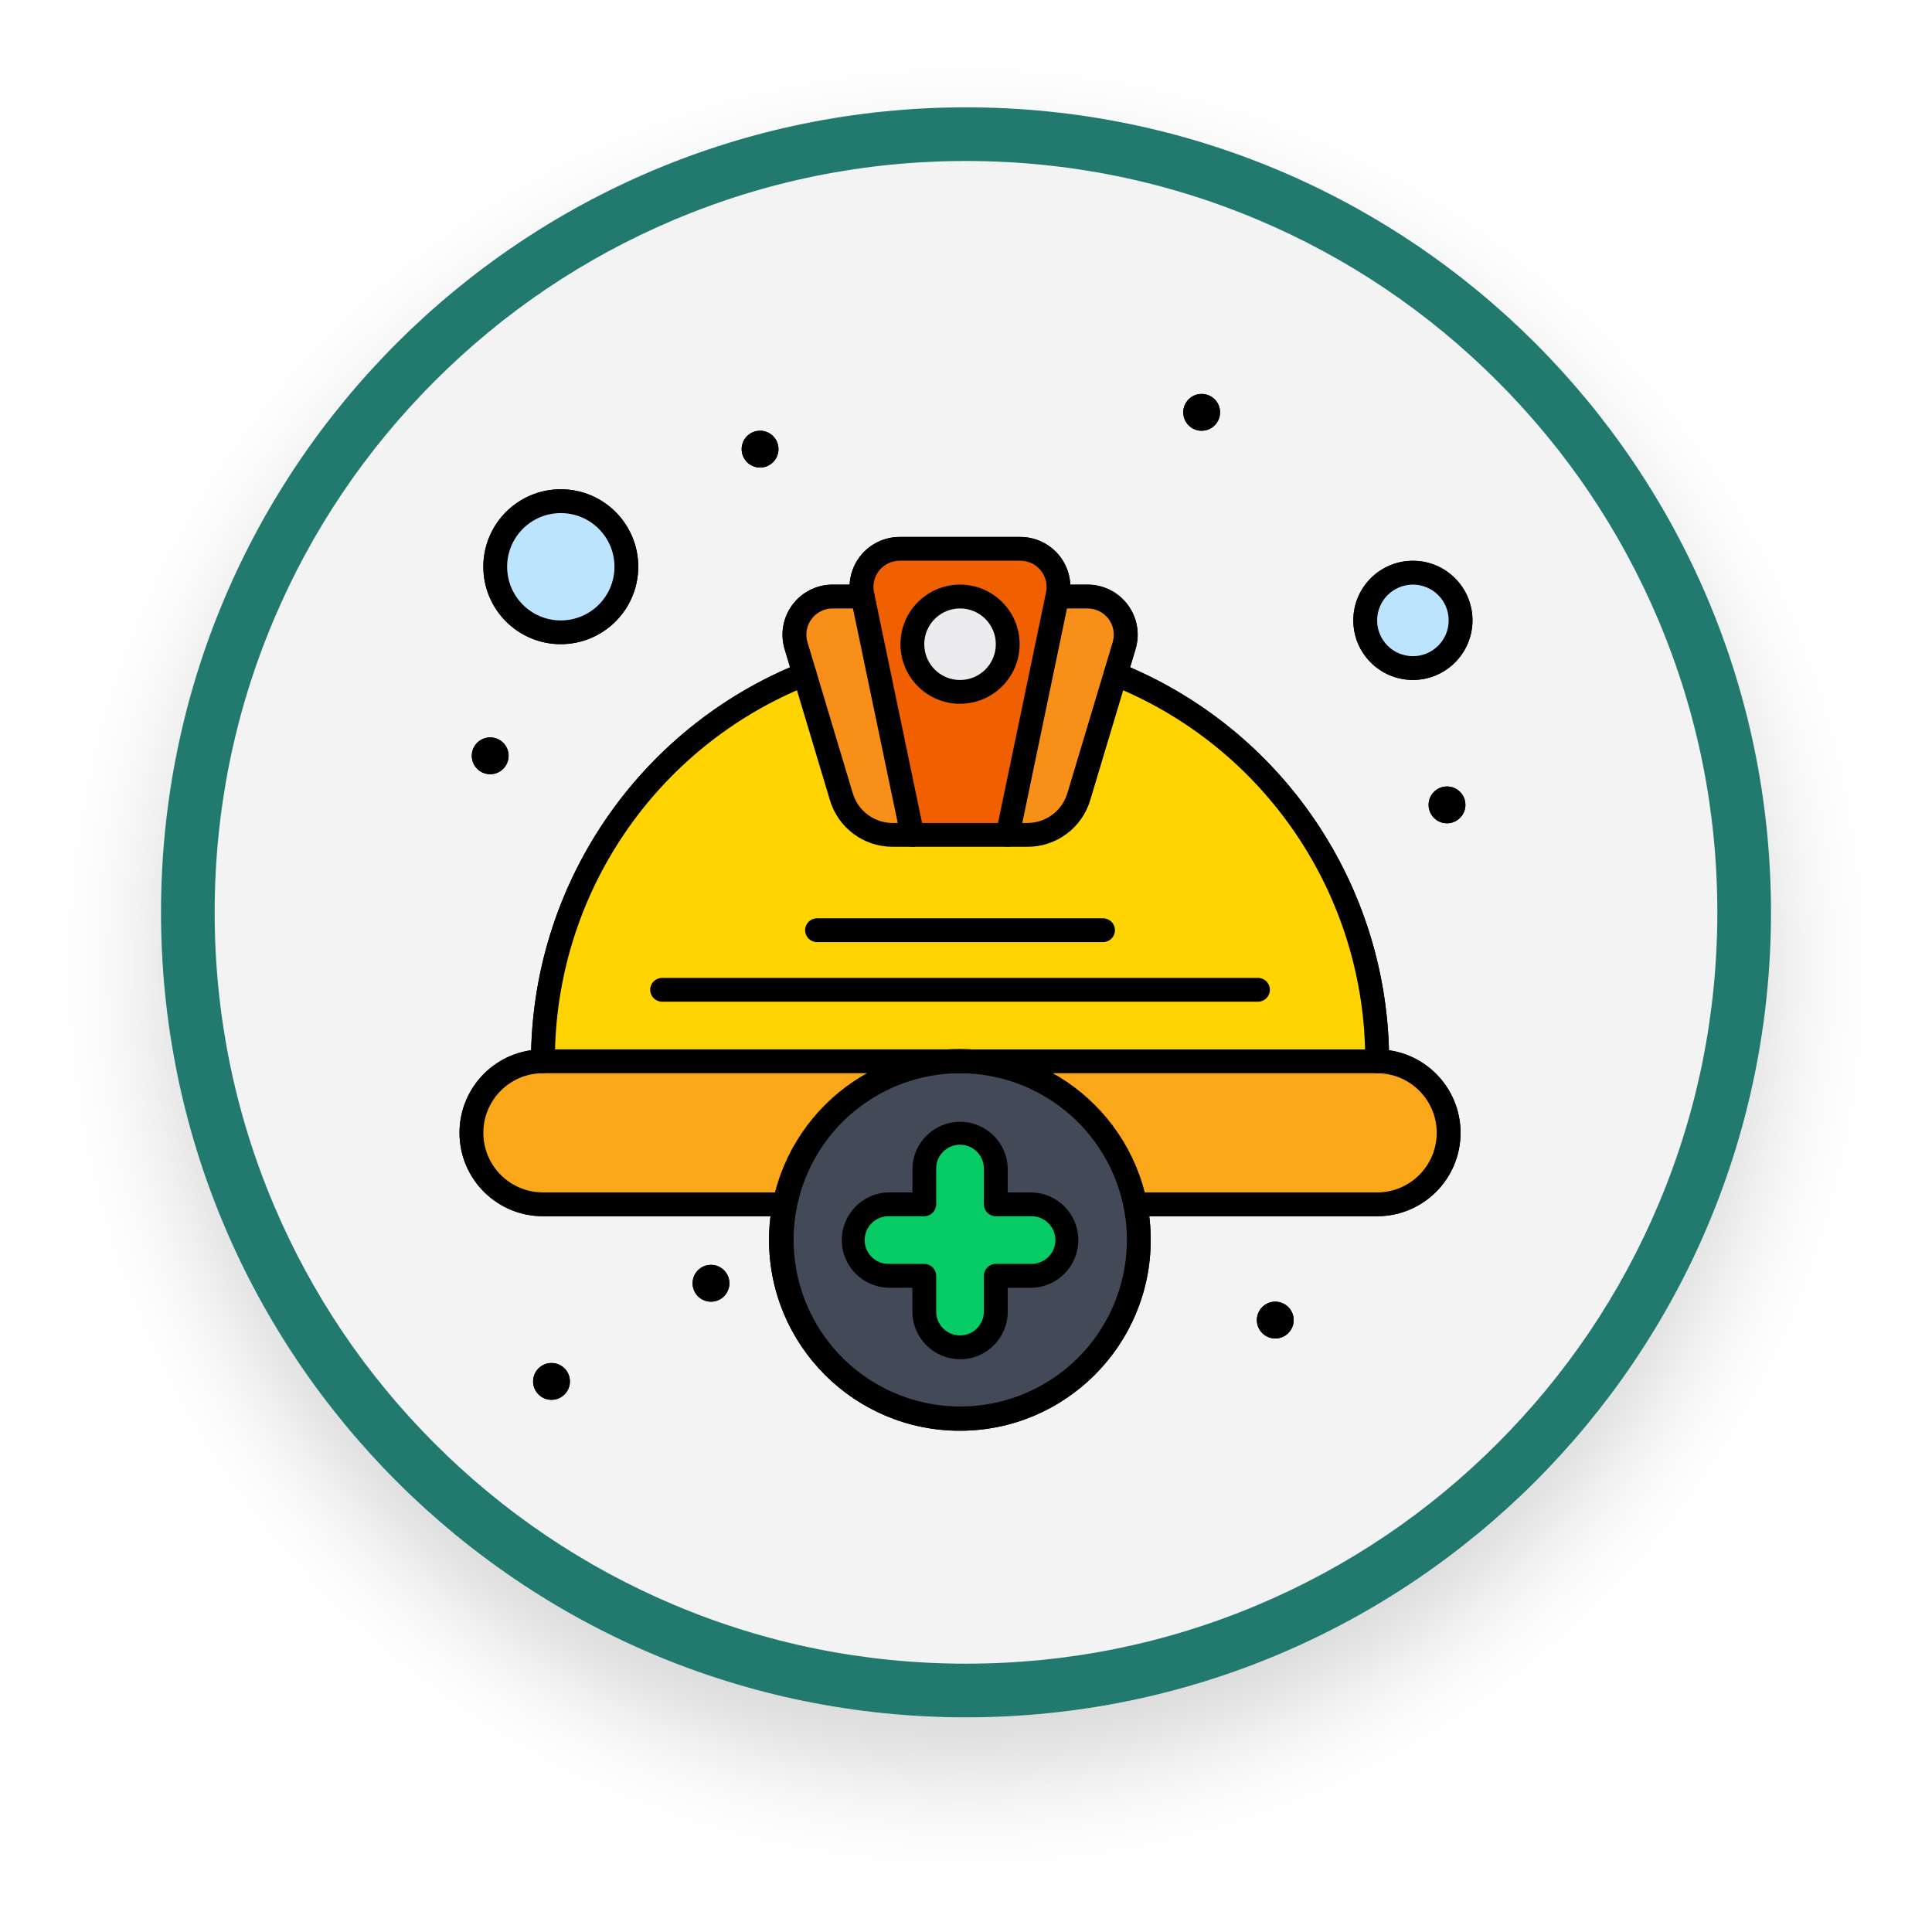
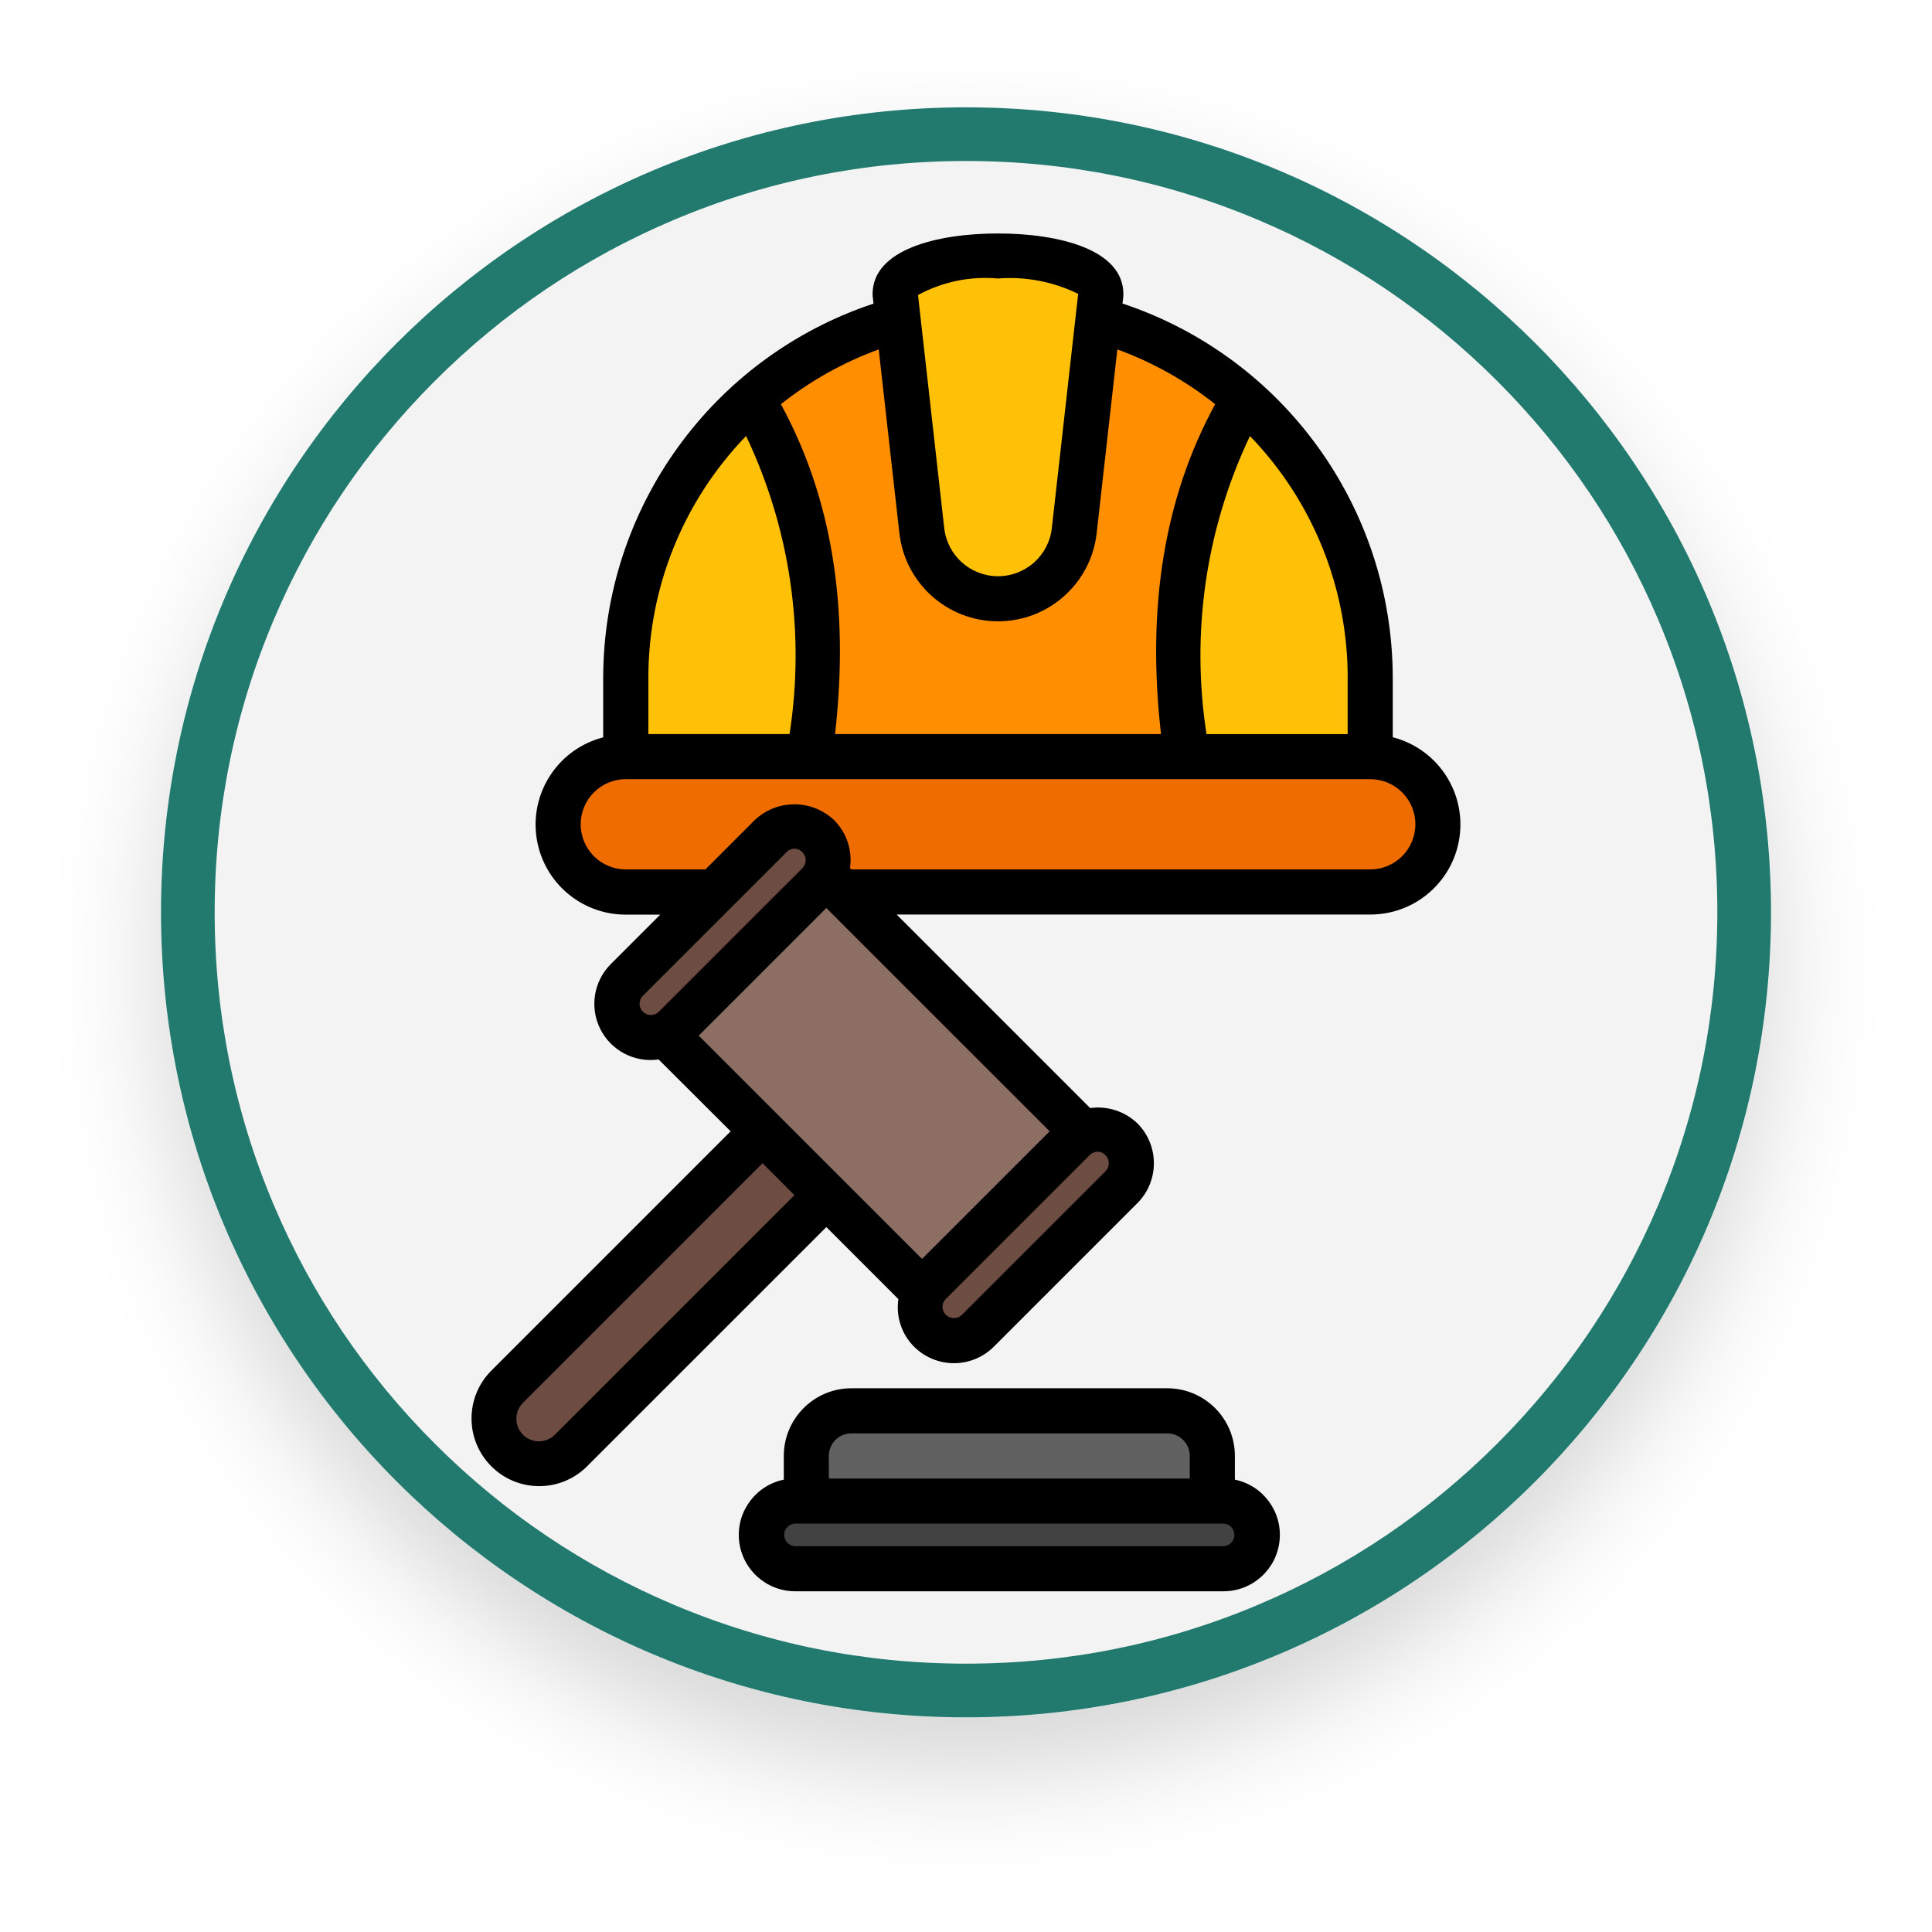
<svg xmlns="http://www.w3.org/2000/svg" width="108" height="108" viewBox="0 0 108 108">
  <defs>
    <filter id="Trazado_982547" x="0" y="0" width="108" height="108" filterUnits="userSpaceOnUse">
      <feOffset dy="3" input="SourceAlpha" />
      <feGaussianBlur stdDeviation="3" result="blur" />
      <feFlood flood-opacity="0.161" />
      <feComposite operator="in" in2="blur" />
      <feComposite in="SourceGraphic" />
    </filter>
  </defs>
-   <g id="_6" data-name="6" transform="translate(-617 -1457)">
-     <g id="Grupo_1146627" data-name="Grupo 1146627" transform="translate(1 -2526)">
-       <g transform="matrix(1, 0, 0, 1, 616, 3983)" filter="url(#Trazado_982547)">
-         <g id="Trazado_982547-2" data-name="Trazado 982547" transform="translate(9 6)" fill="#f3f3f3">
-           <path d="M 45 88.5 C 39.127 88.5 33.43 87.35 28.068 85.082 C 22.889 82.891 18.236 79.755 14.241 75.759 C 10.245 71.764 7.109 67.111 4.918 61.932 C 2.65 56.57 1.5 50.873 1.5 45 C 1.5 39.127 2.65 33.43 4.918 28.068 C 7.109 22.889 10.245 18.236 14.241 14.241 C 18.236 10.245 22.889 7.109 28.068 4.918 C 33.43 2.65 39.127 1.5 45 1.5 C 50.873 1.5 56.57 2.65 61.932 4.918 C 67.111 7.109 71.764 10.245 75.759 14.241 C 79.755 18.236 82.891 22.889 85.082 28.068 C 87.35 33.43 88.5 39.127 88.5 45 C 88.5 50.873 87.35 56.57 85.082 61.932 C 82.891 67.111 79.755 71.764 75.759 75.759 C 71.764 79.755 67.111 82.891 61.932 85.082 C 56.57 87.35 50.873 88.5 45 88.5 Z" stroke="none" />
-           <path d="M 45 3 C 39.329 3 33.829 4.11 28.653 6.299 C 23.652 8.415 19.16 11.443 15.302 15.302 C 11.443 19.16 8.415 23.652 6.299 28.653 C 4.11 33.829 3 39.329 3 45 C 3 50.671 4.11 56.171 6.299 61.347 C 8.415 66.348 11.443 70.84 15.302 74.698 C 19.16 78.557 23.652 81.585 28.653 83.701 C 33.829 85.89 39.329 87 45 87 C 50.671 87 56.171 85.89 61.347 83.701 C 66.348 81.585 70.84 78.557 74.698 74.698 C 78.557 70.84 81.585 66.348 83.701 61.347 C 85.89 56.171 87 50.671 87 45 C 87 39.329 85.89 33.829 83.701 28.653 C 81.585 23.652 78.557 19.16 74.698 15.302 C 70.84 11.443 66.348 8.415 61.347 6.299 C 56.171 4.11 50.671 3 45 3 M 45 0 C 69.853 0 90 20.147 90 45 C 90 69.853 69.853 90 45 90 C 20.147 90 0 69.853 0 45 C 0 20.147 20.147 0 45 0 Z" stroke="none" fill="#20796e" />
+   <g id="Grupo_1153147" data-name="Grupo 1153147" transform="translate(-617 -1733)">
+     <g id="Grupo_1146629" data-name="Grupo 1146629" transform="translate(0 276)">
+       <g id="Grupo_1146627" data-name="Grupo 1146627" transform="translate(1 -2526)">
+         <g transform="matrix(1, 0, 0, 1, 616, 3983)" filter="url(#Trazado_982547)">
+           <g id="Trazado_982547-2" data-name="Trazado 982547" transform="translate(9 6)" fill="#f3f3f3">
+             <path d="M 45 88.5 C 39.127 88.5 33.43 87.35 28.068 85.082 C 22.889 82.891 18.236 79.755 14.241 75.759 C 10.245 71.764 7.109 67.111 4.918 61.932 C 2.65 56.57 1.5 50.873 1.5 45 C 1.5 39.127 2.65 33.43 4.918 28.068 C 7.109 22.889 10.245 18.236 14.241 14.241 C 18.236 10.245 22.889 7.109 28.068 4.918 C 33.43 2.65 39.127 1.5 45 1.5 C 50.873 1.5 56.57 2.65 61.932 4.918 C 67.111 7.109 71.764 10.245 75.759 14.241 C 79.755 18.236 82.891 22.889 85.082 28.068 C 87.35 33.43 88.5 39.127 88.5 45 C 88.5 50.873 87.35 56.57 85.082 61.932 C 82.891 67.111 79.755 71.764 75.759 75.759 C 71.764 79.755 67.111 82.891 61.932 85.082 C 56.57 87.35 50.873 88.5 45 88.5 Z" stroke="none" />
+             <path d="M 45 3 C 39.329 3 33.829 4.11 28.653 6.299 C 23.652 8.415 19.16 11.443 15.302 15.302 C 11.443 19.16 8.415 23.652 6.299 28.653 C 4.11 33.829 3 39.329 3 45 C 3 50.671 4.11 56.171 6.299 61.347 C 8.415 66.348 11.443 70.84 15.302 74.698 C 19.16 78.557 23.652 81.585 28.653 83.701 C 33.829 85.89 39.329 87 45 87 C 50.671 87 56.171 85.89 61.347 83.701 C 66.348 81.585 70.84 78.557 74.698 74.698 C 78.557 70.84 81.585 66.348 83.701 61.347 C 85.89 56.171 87 50.671 87 45 C 87 39.329 85.89 33.829 83.701 28.653 C 81.585 23.652 78.557 19.16 74.698 15.302 C 70.84 11.443 66.348 8.415 61.347 6.299 C 56.171 4.11 50.671 3 45 3 M 45 0 C 69.853 0 90 20.147 90 45 C 90 69.853 69.853 90 45 90 C 20.147 90 0 69.853 0 45 C 0 20.147 20.147 0 45 0 Z" stroke="none" fill="#20796e" />
+           </g>
        </g>
      </g>
    </g>
-     <g id="_x33_71_x2C__Add_x2C__Cap_x2C__Hard_x2C__Helmet_x2C__Labour" transform="translate(595.187 1436.521)">
-       <g id="Grupo_1146628" data-name="Grupo 1146628" transform="translate(47.5 42.5)">
-         <path id="Trazado_982548" data-name="Trazado 982548" d="M103.13,322.5H56.5a4,4,0,0,0,0,7.994c28.411,0,44.9,0,46.633,0a4,4,0,1,0,0-7.994Z" transform="translate(-51.834 -285.194)" fill="#faa71a" />
-         <path id="Trazado_982549" data-name="Trazado 982549" d="M430.165,117.5a2.665,2.665,0,1,1-2.665,2.665A2.664,2.664,0,0,1,430.165,117.5Z" transform="translate(-376.87 -107.507)" fill="#bce4ff" />
-         <ellipse id="Elipse_11551" data-name="Elipse 11551" cx="3.771" cy="3.429" rx="3.771" ry="3.429" transform="translate(2.057 6.171)" fill="#bce4ff" />
-         <path id="Trazado_982550" data-name="Trazado 982550" d="M202.286,330.494a10,10,0,1,0,.2,2A10,10,0,0,0,202.286,330.494Z" transform="translate(-164.513 -285.194)" fill="#414a56" />
-         <path id="Trazado_982551" data-name="Trazado 982551" d="M223.906,357.083a2,2,0,0,1-1.414,3.411h-2v2a2,2,0,1,1-4,0v-2h-2a2,2,0,1,1,0-4h2v-2a2,2,0,0,1,4,0v2h2A1.99,1.99,0,0,1,223.906,357.083Z" transform="translate(-190.516 -311.197)" fill="#07cc66" />
-         <circle id="Elipse_11552" data-name="Elipse 11552" cx="1.029" cy="1.029" r="1.029" transform="translate(54.172 21.943)" />
-         <path id="Trazado_982552" data-name="Trazado 982552" d="M129.133,181.712H82.5A23.323,23.323,0,0,1,97.125,160.07l2.052,6.84a3.01,3.01,0,0,0,2.882,2.144h7.515a3.009,3.009,0,0,0,2.882-2.144l2.052-6.84A23.323,23.323,0,0,1,129.133,181.712Z" transform="translate(-77.837 -144.405)" fill="#ffd400" />
-         <circle id="Elipse_11553" data-name="Elipse 11553" cx="1.029" cy="1.029" r="1.029" transform="translate(44.572 50.743)" />
-         <circle id="Elipse_11554" data-name="Elipse 11554" cx="1.029" cy="1.029" r="1.029" transform="translate(40.457)" />
-         <path id="Trazado_982553" data-name="Trazado 982553" d="M281.965,127.5a2.132,2.132,0,0,1,2.041,2.743l-.48,1.6-2.052,6.84a3.009,3.009,0,0,1-2.882,2.144H277.5l2.775-13.324Z" transform="translate(-246.856 -116.175)" fill="#f88f19" />
-         <path id="Trazado_982554" data-name="Trazado 982554" d="M225.049,107.5H218.3a2.13,2.13,0,0,0-2.086,2.565l.021.1,2.775,13.324h5.329l2.775-13.324.021-.1A2.13,2.13,0,0,0,225.049,107.5Z" transform="translate(-193.695 -98.84)" fill="#f06000" />
-         <path id="Trazado_982555" data-name="Trazado 982555" d="M240.165,127.5a2.665,2.665,0,1,1-2.665,2.665A2.664,2.664,0,0,1,240.165,127.5Z" transform="translate(-212.185 -116.175)" fill="#ecebed" />
-         <path id="Trazado_982556" data-name="Trazado 982556" d="M191.815,127.5l2.775,13.324H193.5a3.01,3.01,0,0,1-2.882-2.144l-2.052-6.84-.478-1.6a2.131,2.131,0,0,1,2.041-2.743Z" transform="translate(-169.275 -116.175)" fill="#f88f19" />
-         <circle id="Elipse_11555" data-name="Elipse 11555" cx="1.029" cy="1.029" r="1.029" transform="translate(15.772 2.057)" />
-         <circle id="Elipse_11556" data-name="Elipse 11556" cx="1.029" cy="1.029" r="1.029" transform="translate(13.029 48.686)" />
-         <circle id="Elipse_11557" data-name="Elipse 11557" cx="1.029" cy="1.029" r="1.029" transform="translate(4.114 54.172)" />
-         <circle id="Elipse_11558" data-name="Elipse 11558" cx="1.029" cy="1.029" r="1.029" transform="translate(0.686 19.2)" />
-         <path id="Trazado_982557" data-name="Trazado 982557" d="M333.021,178.043a.666.666,0,0,1-.666-.666,22.555,22.555,0,0,0-14.208-21.023.666.666,0,1,1,.5-1.236,23.989,23.989,0,0,1,15.043,22.26A.666.666,0,0,1,333.021,178.043Z" transform="translate(-281.725 -140.071)" />
-         <path id="Trazado_982558" data-name="Trazado 982558" d="M78.166,178.043a.666.666,0,0,1-.666-.666,23.989,23.989,0,0,1,15.043-22.26.666.666,0,0,1,.5,1.236,22.555,22.555,0,0,0-14.208,21.023A.666.666,0,0,1,78.166,178.043Z" transform="translate(-73.503 -140.071)" />
-         <path id="Trazado_982559" data-name="Trazado 982559" d="M274.259,137.156h-1.093a.666.666,0,0,1,0-1.332h1.093a2.329,2.329,0,0,0,2.244-1.669l2.532-8.437a1.466,1.466,0,0,0-1.4-1.885h-1.689a.666.666,0,0,1,0-1.332h1.69a2.8,2.8,0,0,1,2.679,3.6l-2.532,8.437A3.653,3.653,0,0,1,274.259,137.156Z" transform="translate(-242.522 -111.841)" />
-         <path id="Trazado_982560" data-name="Trazado 982560" d="M190.251,137.156h-1.093a3.653,3.653,0,0,1-3.52-2.618l-2.53-8.437a2.8,2.8,0,0,1,2.679-3.6h1.688a.666.666,0,1,1,0,1.332h-1.688a1.465,1.465,0,0,0-1.4,1.886l2.53,8.437a2.329,2.329,0,0,0,2.244,1.669h1.093a.666.666,0,0,1,0,1.332Z" transform="translate(-164.936 -111.841)" />
-         <path id="Trazado_982561" data-name="Trazado 982561" d="M235.831,129.162a3.331,3.331,0,1,1,3.331-3.331A3.335,3.335,0,0,1,235.831,129.162Zm0-5.329a2,2,0,1,0,2,2A2,2,0,0,0,235.831,123.832Z" transform="translate(-207.851 -111.841)" />
-         <path id="Trazado_982562" data-name="Trazado 982562" d="M276.483,326.827H262.959a.666.666,0,0,1,0-1.332h13.523a3.331,3.331,0,0,0,0-6.662H253.166a.666.666,0,1,1,0-1.332h23.316a4.663,4.663,0,1,1,0,9.327Z" transform="translate(-225.187 -280.86)" />
-         <path id="Trazado_982563" data-name="Trazado 982563" d="M65.687,326.827H52.163a4.663,4.663,0,1,1,0-9.327H75.48a.666.666,0,1,1,0,1.332H52.163a3.331,3.331,0,0,0,0,6.662H65.687a.666.666,0,0,1,0,1.332Z" transform="translate(-47.5 -280.86)" />
-         <path id="Trazado_982564" data-name="Trazado 982564" d="M161.475,288.832H128.166a.666.666,0,1,1,0-1.332h33.309a.666.666,0,0,1,0,1.332Z" transform="translate(-116.841 -254.857)" />
-         <path id="Trazado_982565" data-name="Trazado 982565" d="M209.155,263.832H193.166a.666.666,0,1,1,0-1.332h15.988a.666.666,0,1,1,0,1.332Z" transform="translate(-173.181 -233.188)" />
-         <path id="Trazado_982566" data-name="Trazado 982566" d="M61.83,91.16a4.33,4.33,0,1,1,4.33-4.33A4.335,4.335,0,0,1,61.83,91.16Zm0-7.328a3,3,0,1,0,3,3A3,3,0,0,0,61.83,83.832Z" transform="translate(-56.168 -77.171)" />
-         <path id="Trazado_982567" data-name="Trazado 982567" d="M425.831,119.162a3.331,3.331,0,1,1,3.331-3.331A3.335,3.335,0,0,1,425.831,119.162Zm0-5.329a2,2,0,1,0,2,2A2,2,0,0,0,425.831,113.832Z" transform="translate(-372.536 -103.173)" />
-         <path id="Trazado_982568" data-name="Trazado 982568" d="M220.009,119.821H214.68a.666.666,0,0,1-.652-.53l-2.8-13.42a2.8,2.8,0,0,1,2.738-3.37h6.75a2.8,2.8,0,0,1,2.739,3.367l-.022.1-2.775,13.32A.666.666,0,0,1,220.009,119.821Zm-4.788-1.332h4.246l2.687-12.9a1.464,1.464,0,0,0-1.435-1.76h-6.75a1.464,1.464,0,0,0-1.434,1.763l.021.1Z" transform="translate(-189.365 -94.506)" />
-         <path id="Trazado_982569" data-name="Trazado 982569" d="M188.159,338.818a10.668,10.668,0,1,1,10.659-10.659A10.671,10.671,0,0,1,188.159,338.818Zm0-19.985a9.315,9.315,0,1,0,9.14,7.46A9.351,9.351,0,0,0,188.159,318.832Z" transform="translate(-160.179 -280.86)" />
-         <path id="Trazado_982570" data-name="Trazado 982570" d="M214.162,360.824a2.668,2.668,0,0,1-2.665-2.665v-1.332h-1.332a2.665,2.665,0,0,1,0-5.329H211.5v-1.332a2.665,2.665,0,0,1,5.329,0V351.5h1.332a2.665,2.665,0,0,1,0,5.329h-1.332v1.332a2.665,2.665,0,0,1-2.665,2.665Zm-4-7.994a1.332,1.332,0,0,0,0,2.665h2a.666.666,0,0,1,.666.666v2a1.332,1.332,0,0,0,2.665,0v-2a.666.666,0,0,1,.666-.666h2a1.332,1.332,0,0,0,0-2.665h-2a.666.666,0,0,1-.666-.666v-2a1.332,1.332,0,0,0-2.665,0v2a.666.666,0,0,1-.666.666Z" transform="translate(-186.182 -306.863)" />
-         <path id="Trazado_982571" data-name="Trazado 982571" d="M103.13,322.5H56.5a4,4,0,0,0,0,7.994c28.411,0,44.9,0,46.633,0a4,4,0,1,0,0-7.994Z" transform="translate(-51.834 -285.194)" fill="#faa71a" />
-         <path id="Trazado_982572" data-name="Trazado 982572" d="M430.165,117.5a2.665,2.665,0,1,1-2.665,2.665A2.664,2.664,0,0,1,430.165,117.5Z" transform="translate(-376.87 -107.507)" fill="#bce4ff" />
-         <ellipse id="Elipse_11559" data-name="Elipse 11559" cx="3.771" cy="3.429" rx="3.771" ry="3.429" transform="translate(2.057 6.171)" fill="#bce4ff" />
-         <path id="Trazado_982573" data-name="Trazado 982573" d="M202.286,330.494a10,10,0,1,0,.2,2A10,10,0,0,0,202.286,330.494Z" transform="translate(-164.513 -285.194)" fill="#414a56" />
-         <path id="Trazado_982574" data-name="Trazado 982574" d="M223.906,357.083a2,2,0,0,1-1.414,3.411h-2v2a2,2,0,1,1-4,0v-2h-2a2,2,0,1,1,0-4h2v-2a2,2,0,0,1,4,0v2h2A1.99,1.99,0,0,1,223.906,357.083Z" transform="translate(-190.516 -311.197)" fill="#07cc66" />
-         <circle id="Elipse_11560" data-name="Elipse 11560" cx="1.029" cy="1.029" r="1.029" transform="translate(54.172 21.943)" />
-         <path id="Trazado_982575" data-name="Trazado 982575" d="M129.133,181.712H82.5A23.323,23.323,0,0,1,97.125,160.07l2.052,6.84a3.01,3.01,0,0,0,2.882,2.144h7.515a3.009,3.009,0,0,0,2.882-2.144l2.052-6.84A23.323,23.323,0,0,1,129.133,181.712Z" transform="translate(-77.837 -144.405)" fill="#ffd400" />
-         <circle id="Elipse_11561" data-name="Elipse 11561" cx="1.029" cy="1.029" r="1.029" transform="translate(44.572 50.743)" />
-         <circle id="Elipse_11562" data-name="Elipse 11562" cx="1.029" cy="1.029" r="1.029" transform="translate(40.457)" />
-         <path id="Trazado_982576" data-name="Trazado 982576" d="M281.965,127.5a2.132,2.132,0,0,1,2.041,2.743l-.48,1.6-2.052,6.84a3.009,3.009,0,0,1-2.882,2.144H277.5l2.775-13.324Z" transform="translate(-246.856 -116.175)" fill="#f88f19" />
-         <path id="Trazado_982577" data-name="Trazado 982577" d="M225.049,107.5H218.3a2.13,2.13,0,0,0-2.086,2.565l.021.1,2.775,13.324h5.329l2.775-13.324.021-.1A2.13,2.13,0,0,0,225.049,107.5Z" transform="translate(-193.695 -98.84)" fill="#f06000" />
-         <path id="Trazado_982578" data-name="Trazado 982578" d="M240.165,127.5a2.665,2.665,0,1,1-2.665,2.665A2.664,2.664,0,0,1,240.165,127.5Z" transform="translate(-212.185 -116.175)" fill="#ecebed" />
-         <path id="Trazado_982579" data-name="Trazado 982579" d="M191.815,127.5l2.775,13.324H193.5a3.01,3.01,0,0,1-2.882-2.144l-2.052-6.84-.478-1.6a2.131,2.131,0,0,1,2.041-2.743Z" transform="translate(-169.275 -116.175)" fill="#f88f19" />
-         <circle id="Elipse_11563" data-name="Elipse 11563" cx="1.029" cy="1.029" r="1.029" transform="translate(15.772 2.057)" />
-         <circle id="Elipse_11564" data-name="Elipse 11564" cx="1.029" cy="1.029" r="1.029" transform="translate(13.029 48.686)" />
-         <circle id="Elipse_11565" data-name="Elipse 11565" cx="1.029" cy="1.029" r="1.029" transform="translate(4.114 54.172)" />
-         <circle id="Elipse_11566" data-name="Elipse 11566" cx="1.029" cy="1.029" r="1.029" transform="translate(0.686 19.2)" />
-         <path id="Trazado_982580" data-name="Trazado 982580" d="M333.021,178.043a.666.666,0,0,1-.666-.666,22.555,22.555,0,0,0-14.208-21.023.666.666,0,1,1,.5-1.236,23.989,23.989,0,0,1,15.043,22.26A.666.666,0,0,1,333.021,178.043Z" transform="translate(-281.725 -140.071)" />
-         <path id="Trazado_982581" data-name="Trazado 982581" d="M78.166,178.043a.666.666,0,0,1-.666-.666,23.989,23.989,0,0,1,15.043-22.26.666.666,0,0,1,.5,1.236,22.555,22.555,0,0,0-14.208,21.023A.666.666,0,0,1,78.166,178.043Z" transform="translate(-73.503 -140.071)" />
-         <path id="Trazado_982582" data-name="Trazado 982582" d="M274.259,137.156h-1.093a.666.666,0,0,1,0-1.332h1.093a2.329,2.329,0,0,0,2.244-1.669l2.532-8.437a1.466,1.466,0,0,0-1.4-1.885h-1.689a.666.666,0,0,1,0-1.332h1.69a2.8,2.8,0,0,1,2.679,3.6l-2.532,8.437A3.653,3.653,0,0,1,274.259,137.156Z" transform="translate(-242.522 -111.841)" />
-         <path id="Trazado_982583" data-name="Trazado 982583" d="M190.251,137.156h-1.093a3.653,3.653,0,0,1-3.52-2.618l-2.53-8.437a2.8,2.8,0,0,1,2.679-3.6h1.688a.666.666,0,1,1,0,1.332h-1.688a1.465,1.465,0,0,0-1.4,1.886l2.53,8.437a2.329,2.329,0,0,0,2.244,1.669h1.093a.666.666,0,0,1,0,1.332Z" transform="translate(-164.936 -111.841)" />
-         <path id="Trazado_982584" data-name="Trazado 982584" d="M235.831,129.162a3.331,3.331,0,1,1,3.331-3.331A3.335,3.335,0,0,1,235.831,129.162Zm0-5.329a2,2,0,1,0,2,2A2,2,0,0,0,235.831,123.832Z" transform="translate(-207.851 -111.841)" />
-         <path id="Trazado_982585" data-name="Trazado 982585" d="M276.483,326.827H262.959a.666.666,0,0,1,0-1.332h13.523a3.331,3.331,0,0,0,0-6.662H253.166a.666.666,0,1,1,0-1.332h23.316a4.663,4.663,0,1,1,0,9.327Z" transform="translate(-225.187 -280.86)" />
-         <path id="Trazado_982586" data-name="Trazado 982586" d="M65.687,326.827H52.163a4.663,4.663,0,1,1,0-9.327H75.48a.666.666,0,1,1,0,1.332H52.163a3.331,3.331,0,0,0,0,6.662H65.687a.666.666,0,0,1,0,1.332Z" transform="translate(-47.5 -280.86)" />
-         <path id="Trazado_982587" data-name="Trazado 982587" d="M161.475,288.832H128.166a.666.666,0,1,1,0-1.332h33.309a.666.666,0,0,1,0,1.332Z" transform="translate(-116.841 -254.857)" />
-         <path id="Trazado_982588" data-name="Trazado 982588" d="M209.155,263.832H193.166a.666.666,0,1,1,0-1.332h15.988a.666.666,0,1,1,0,1.332Z" transform="translate(-173.181 -233.188)" />
-         <path id="Trazado_982589" data-name="Trazado 982589" d="M61.83,91.16a4.33,4.33,0,1,1,4.33-4.33A4.335,4.335,0,0,1,61.83,91.16Zm0-7.328a3,3,0,1,0,3,3A3,3,0,0,0,61.83,83.832Z" transform="translate(-56.168 -77.171)" />
-         <path id="Trazado_982590" data-name="Trazado 982590" d="M425.831,119.162a3.331,3.331,0,1,1,3.331-3.331A3.335,3.335,0,0,1,425.831,119.162Zm0-5.329a2,2,0,1,0,2,2A2,2,0,0,0,425.831,113.832Z" transform="translate(-372.536 -103.173)" />
-         <path id="Trazado_982591" data-name="Trazado 982591" d="M220.009,119.821H214.68a.666.666,0,0,1-.652-.53l-2.8-13.42a2.8,2.8,0,0,1,2.738-3.37h6.75a2.8,2.8,0,0,1,2.739,3.367l-.022.1-2.775,13.32A.666.666,0,0,1,220.009,119.821Zm-4.788-1.332h4.246l2.687-12.9a1.464,1.464,0,0,0-1.435-1.76h-6.75a1.464,1.464,0,0,0-1.434,1.763l.021.1Z" transform="translate(-189.365 -94.506)" />
-         <path id="Trazado_982592" data-name="Trazado 982592" d="M188.159,338.818a10.668,10.668,0,1,1,10.659-10.659A10.671,10.671,0,0,1,188.159,338.818Zm0-19.985a9.315,9.315,0,1,0,9.14,7.46A9.351,9.351,0,0,0,188.159,318.832Z" transform="translate(-160.179 -280.86)" />
-         <path id="Trazado_982593" data-name="Trazado 982593" d="M214.162,360.824a2.668,2.668,0,0,1-2.665-2.665v-1.332h-1.332a2.665,2.665,0,0,1,0-5.329H211.5v-1.332a2.665,2.665,0,0,1,5.329,0V351.5h1.332a2.665,2.665,0,0,1,0,5.329h-1.332v1.332a2.665,2.665,0,0,1-2.665,2.665Zm-4-7.994a1.332,1.332,0,0,0,0,2.665h2a.666.666,0,0,1,.666.666v2a1.332,1.332,0,0,0,2.665,0v-2a.666.666,0,0,1,.666-.666h2a1.332,1.332,0,0,0,0-2.665h-2a.666.666,0,0,1-.666-.666v-2a1.332,1.332,0,0,0-2.665,0v2a.666.666,0,0,1-.666.666Z" transform="translate(-186.182 -306.863)" />
+     <g id="derecho-laboral" transform="translate(633.198 1744.241)">
+       <g id="Icon" transform="translate(10.383 3.066)">
+         <path id="Trazado_988915" data-name="Trazado 988915" d="M50.1,10.219a20.722,20.722,0,0,0-27.5,0c3.447,5.767,4.313,12.515,3.232,20H46.865C45.783,22.734,46.649,15.986,50.1,10.219Z" transform="translate(-7.137 -2.232)" fill="#ff8f00" />
+         <g id="Grupo_1153146" data-name="Grupo 1153146" transform="translate(8.402)">
+           <path id="Trazado_988916" data-name="Trazado 988916" d="M34.69,21.967a4.288,4.288,0,0,1-4.261-3.808L28.942,4.934c0-2.839,11.5-2.839,11.5,0L38.951,18.158a4.288,4.288,0,0,1-4.261,3.808Z" transform="translate(-13.883 -2.805)" fill="#ffc107" />
+           <path id="Trazado_988917" data-name="Trazado 988917" d="M24.057,9.139A20.736,20.736,0,0,0,17,24.727V29.14H27.289C28.37,21.653,27.5,14.906,24.057,9.139Z" transform="translate(-17 -1.152)" fill="#ffc107" />
+           <path id="Trazado_988918" data-name="Trazado 988918" d="M52.22,24.727a20.738,20.738,0,0,0-7.06-15.59c-3.444,5.77-4.31,12.517-3.229,20H52.22Z" transform="translate(-10.606 -1.152)" fill="#ffc107" />
+         </g>
+         <rect id="Rectángulo_408045" data-name="Rectángulo 408045" width="27.743" height="3.783" rx="1.5" transform="translate(15.968 69.603)" fill="#424242" />
+         <path id="Trazado_988919" data-name="Trazado 988919" d="M27.522,54H45.177A2.522,2.522,0,0,1,47.7,56.522v2.522H25V56.522A2.522,2.522,0,0,1,27.522,54Z" transform="translate(-6.51 10.559)" fill="#616161" />
+         <path id="Trazado_988920" data-name="Trazado 988920" d="M0,0H5.044V20.177a2.522,2.522,0,0,1-5.044,0Z" transform="translate(16.048 48.928) rotate(45)" fill="#6d4c41" />
+         <path id="Trazado_988921" data-name="Trazado 988921" d="M0,0H20.177V12.61H0Z" transform="translate(19.612 34.661) rotate(45)" fill="#8d6e63" />
+         <rect id="Rectángulo_408046" data-name="Rectángulo 408046" width="3.783" height="15.133" rx="1.5" transform="translate(34.771 48.034) rotate(45)" fill="#6d4c41" />
+         <rect id="Rectángulo_408047" data-name="Rectángulo 408047" width="49.181" height="7.566" rx="3" transform="translate(4.619 27.989)" fill="#ef6c00" />
+         <rect id="Rectángulo_408048" data-name="Rectángulo 408048" width="3.783" height="15.133" rx="1.5" transform="translate(17.829 31.095) rotate(45)" fill="#6d4c41" />
+       </g>
+       <g id="Line" transform="translate(10.161 1.805)">
+         <path id="Trazado_988922" data-name="Trazado 988922" d="M52.833,71.472V70.147a3.783,3.783,0,0,0-3.783-3.783H31.4a3.783,3.783,0,0,0-3.783,3.783v1.325a3.153,3.153,0,0,0,.631,6.241H52.2a3.153,3.153,0,0,0,.631-6.241Zm-22.7-1.325A1.261,1.261,0,0,1,31.4,68.886H49.05a1.261,1.261,0,0,1,1.261,1.261v1.261H30.135ZM52.2,75.191H28.243a.631.631,0,0,1,0-1.261H52.2a.631.631,0,0,1,0,1.261Zm9.458-45.219V26.641A22.081,22.081,0,0,0,46.551,5.726l.044-.39A1.351,1.351,0,0,0,46.6,5.2c0-2.5-3.621-3.39-7.01-3.39s-7.01.89-7.01,3.39a1.349,1.349,0,0,0,.007.141l.044.39a22.081,22.081,0,0,0-15.11,20.915v3.332a5.034,5.034,0,0,0,1.261,9.909h1.929l-2.757,2.757a3.142,3.142,0,0,0,2.665,5.339L24.645,52,11.269,65.377a3.783,3.783,0,1,0,5.35,5.35L29.995,57.352l4.027,4.028a3.114,3.114,0,0,0,.877,2.66,3.156,3.156,0,0,0,4.458,0l8.026-8.025a3.157,3.157,0,0,0,0-4.459h0a3.179,3.179,0,0,0-2.639-.855L33.925,39.882H60.4a5.034,5.034,0,0,0,1.261-9.909ZM14.836,68.944a1.261,1.261,0,1,1-1.783-1.783L26.428,53.785l1.783,1.784Zm44.3-42.3v3.153H51.247a28.585,28.585,0,0,1,2.428-16.663,19.437,19.437,0,0,1,5.464,13.51ZM39.592,4.327a8.639,8.639,0,0,1,4.48.86L42.6,18.278a3.026,3.026,0,0,1-6.015,0L35.12,5.251a7.881,7.881,0,0,1,4.473-.924ZM34.078,18.56a5.549,5.549,0,0,0,11.029,0L46.262,8.292a19.555,19.555,0,0,1,5.469,3.062c-2.841,5.209-3.838,11.325-3.028,18.44H30.482c.811-7.115-.186-13.23-3.028-18.44a19.555,19.555,0,0,1,5.469-3.062ZM20.046,26.641a19.437,19.437,0,0,1,5.463-13.51,28.585,28.585,0,0,1,2.429,16.662H20.046ZM19.74,44.423,27.765,36.4a.6.6,0,0,1,.892,0,.631.631,0,0,1,0,.892L24.645,41.3l-4.012,4.013a.631.631,0,1,1-.893-.892Zm6.688-1.338,3.566-3.567L42.479,52l-7.134,7.134L22.861,46.652ZM45.6,54.232l-8.026,8.025a.633.633,0,0,1-.892,0,.608.608,0,0,1,0-.892l8.026-8.026a.6.6,0,0,1,.892,0,.63.63,0,0,1,0,.892ZM60.4,37.36h-29l-.082-.082a3.14,3.14,0,0,0-.88-2.664,3.229,3.229,0,0,0-4.458,0L23.236,37.36H18.785a2.522,2.522,0,0,1,0-5.044H60.4a2.522,2.522,0,0,1,0,5.044Z" transform="translate(-10.161 -1.805)" />
      </g>
    </g>
  </g>
</svg>
